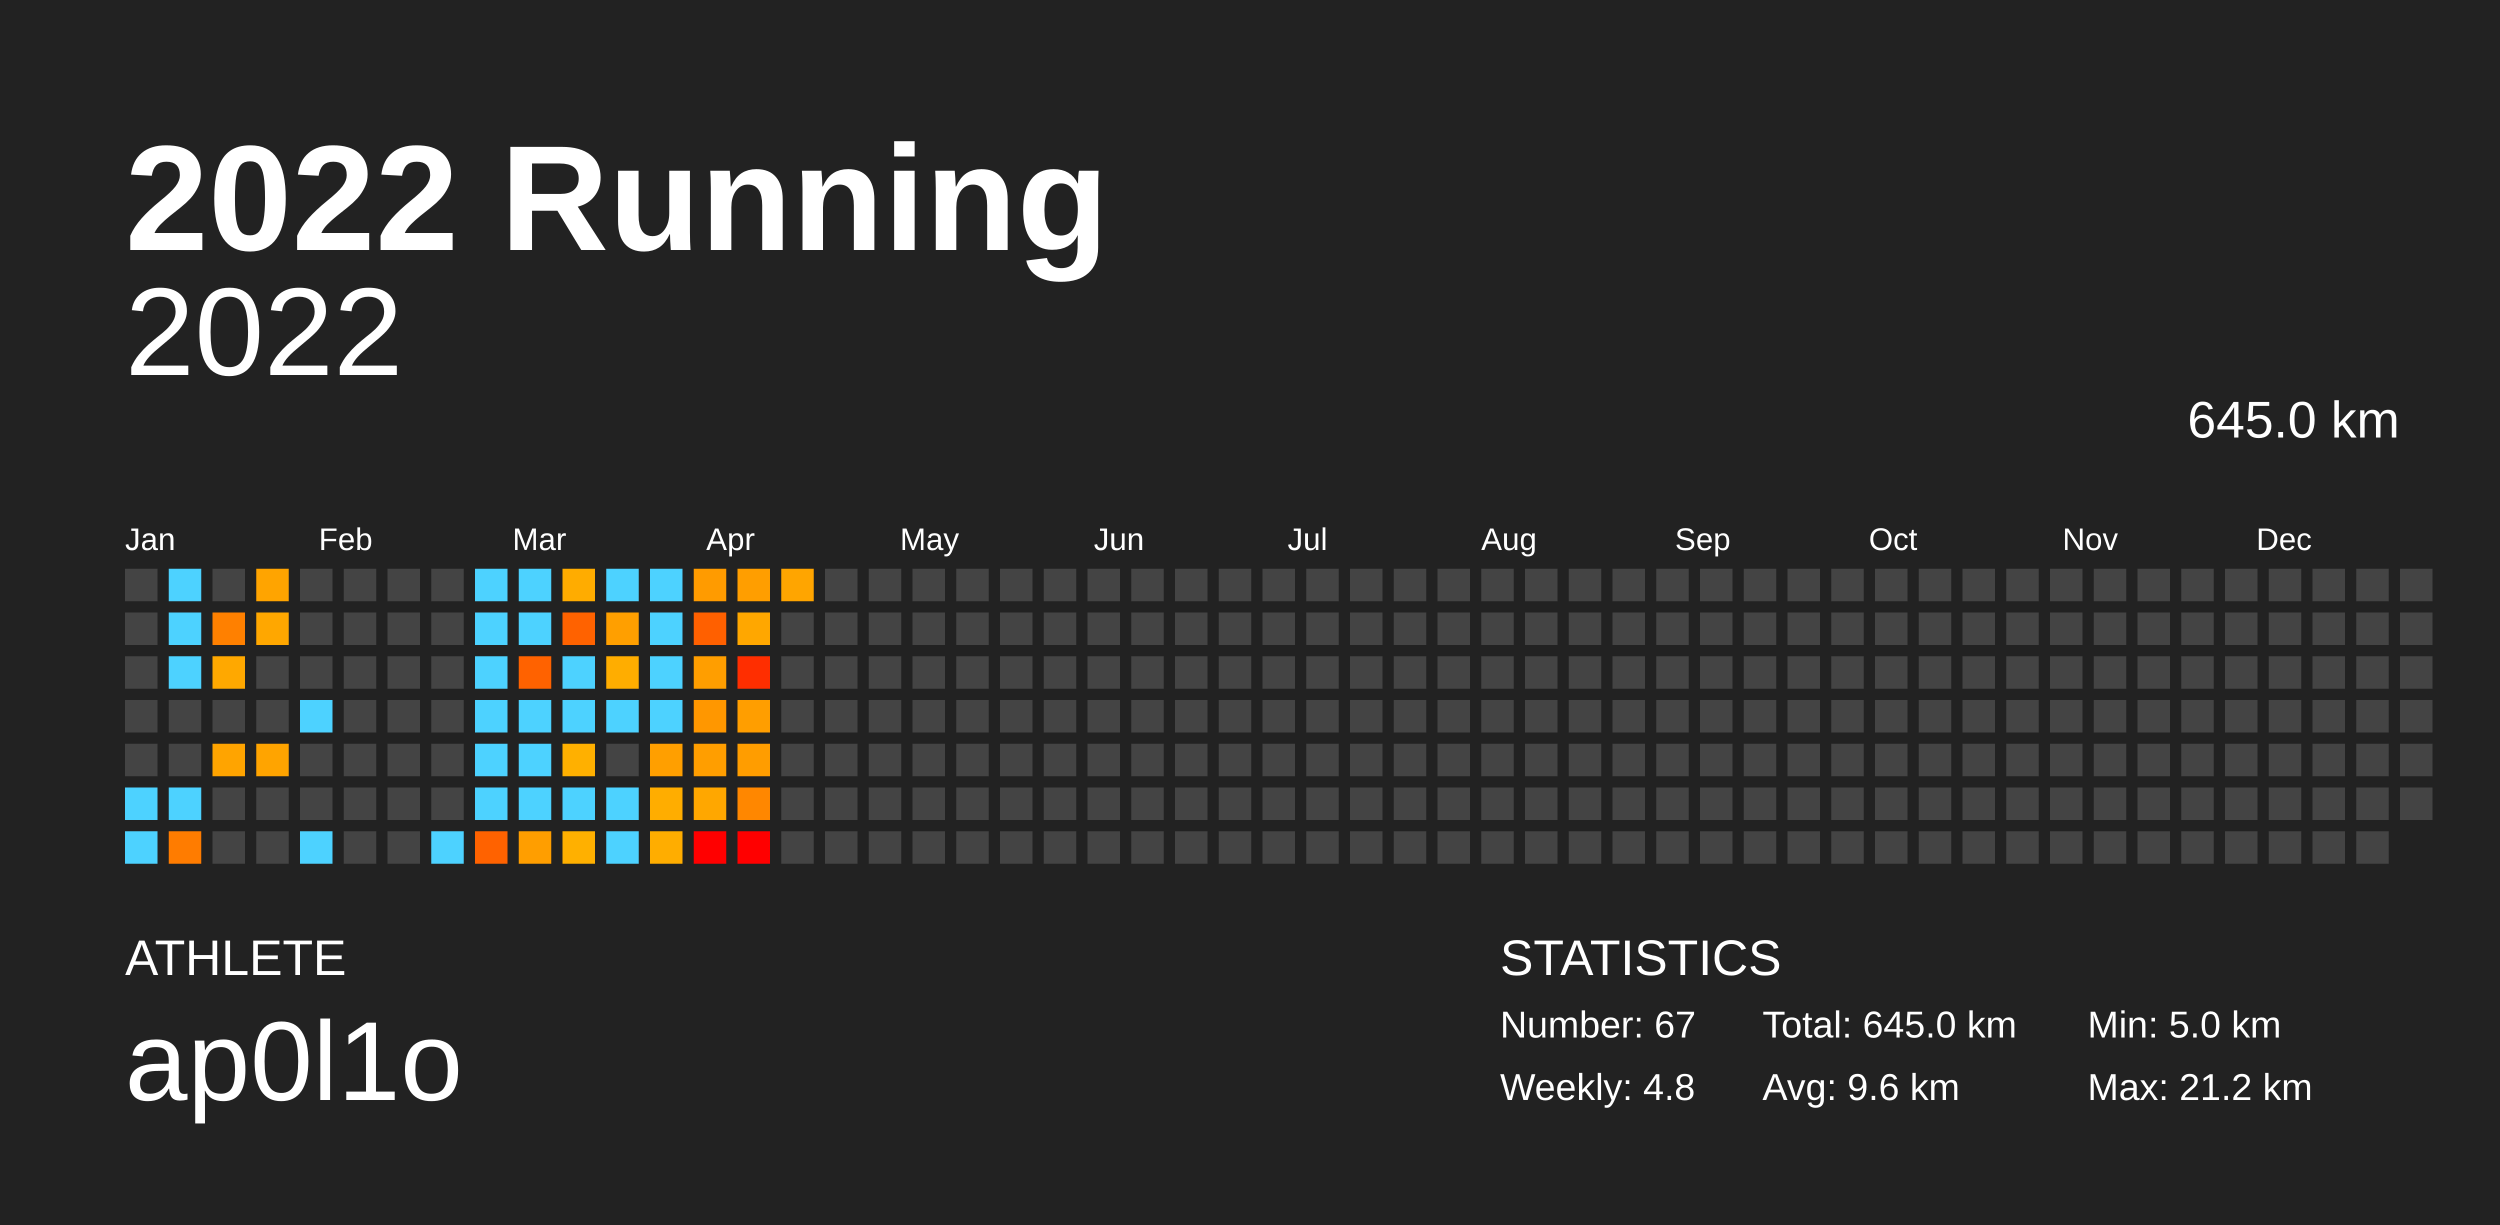
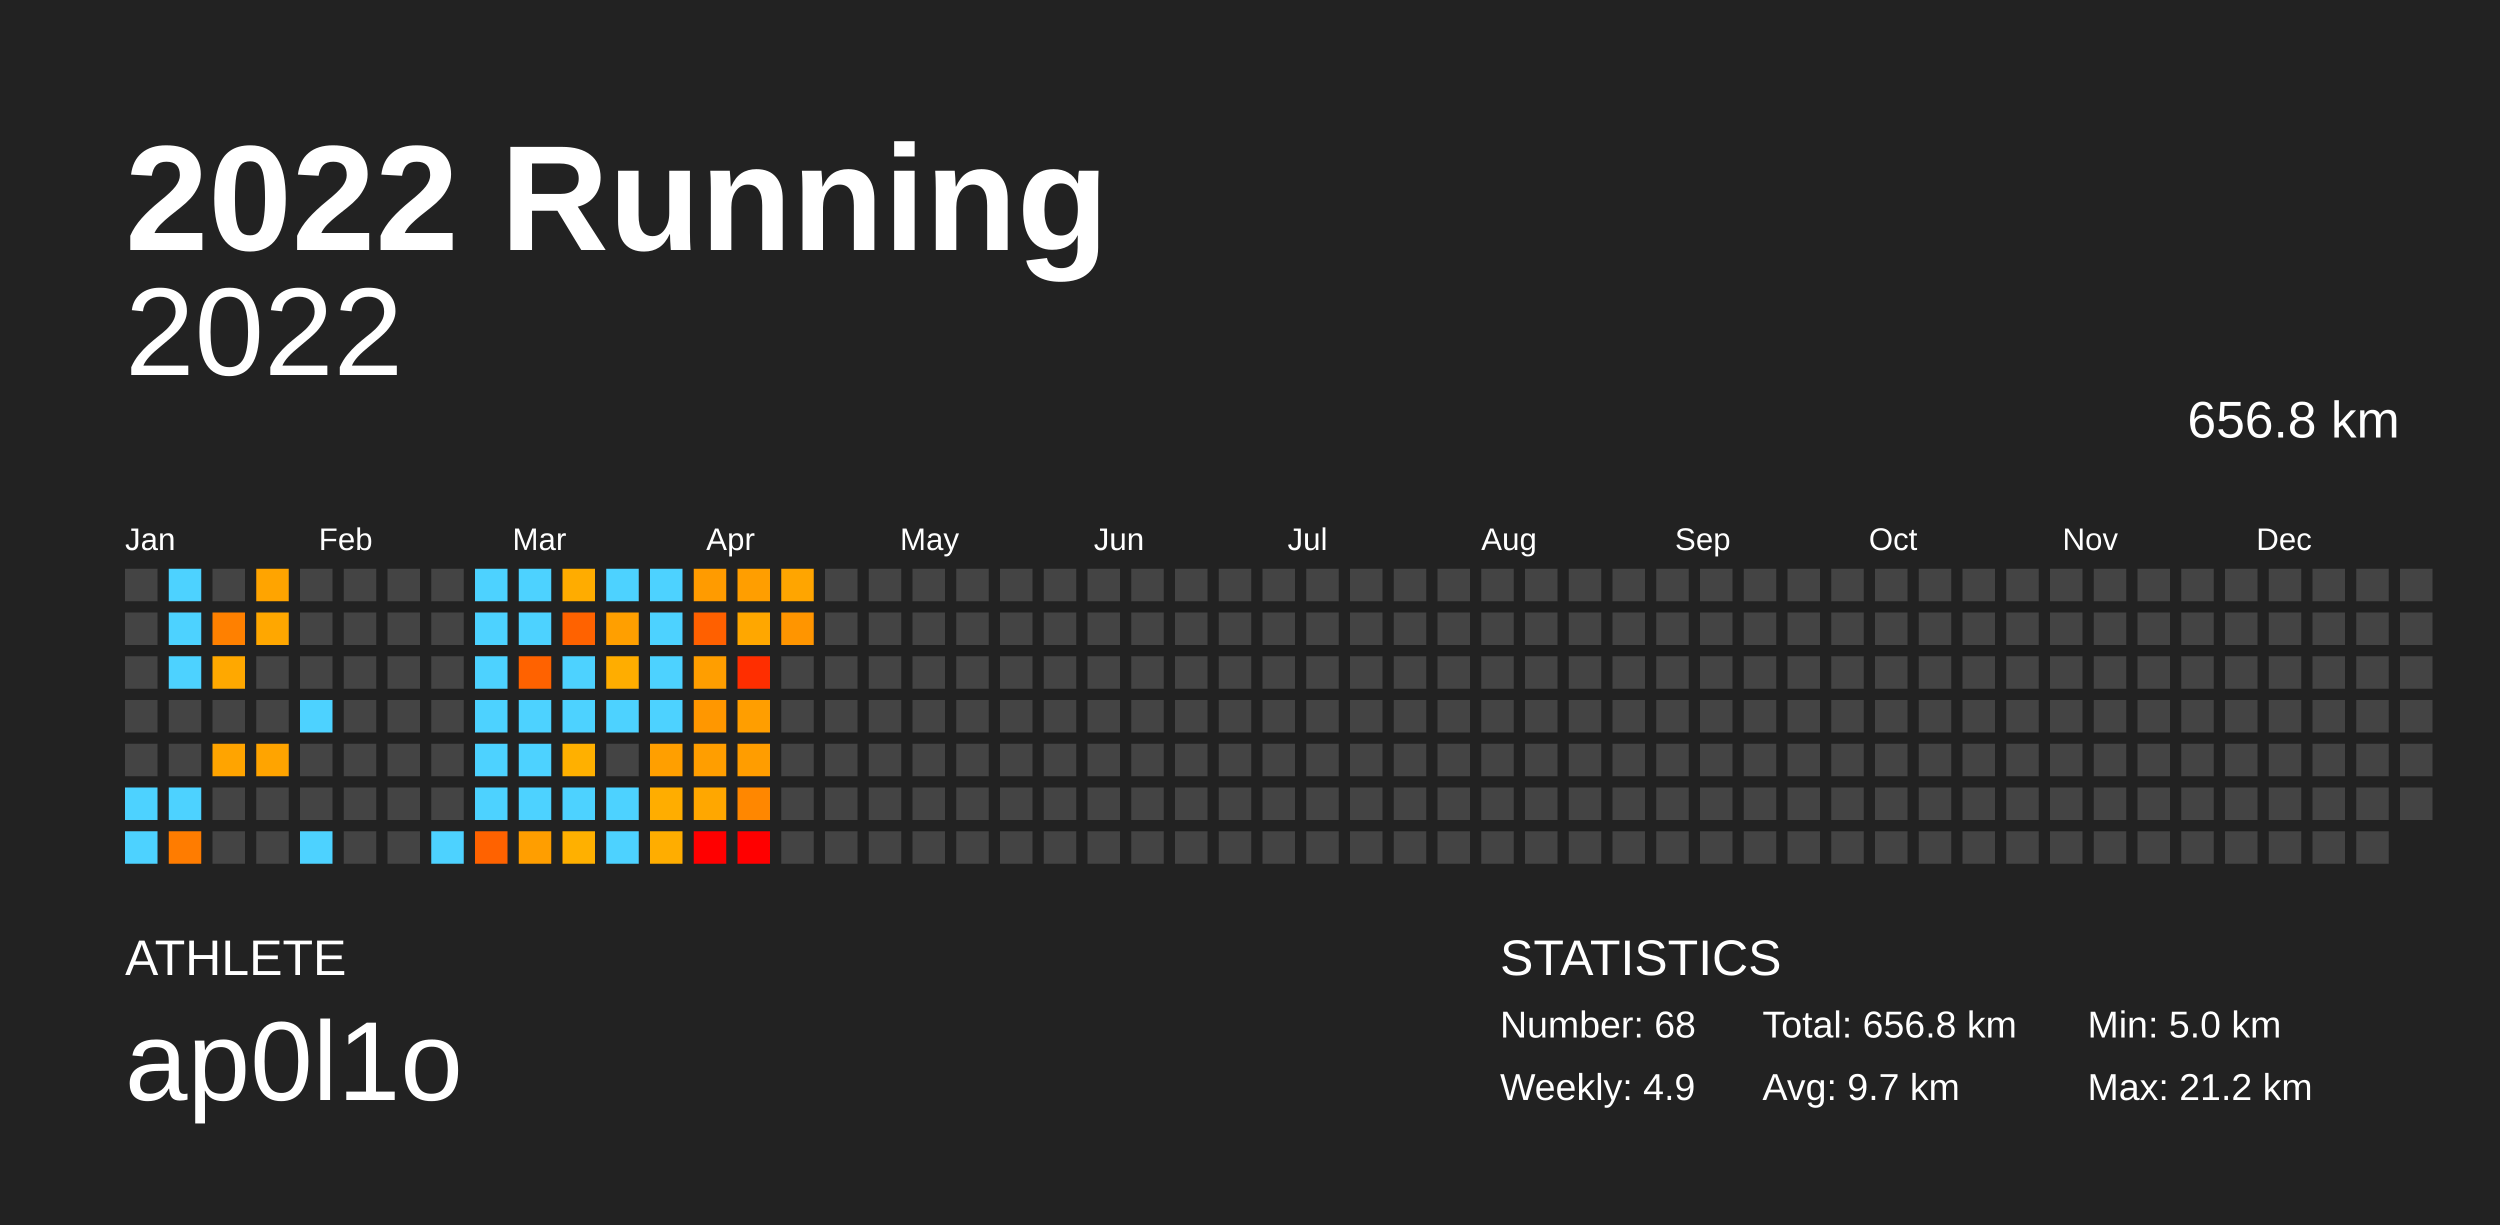
<svg xmlns="http://www.w3.org/2000/svg" baseProfile="full" height="98mm" version="1.1" viewBox="0,0,200,98" width="200mm">
  <defs />
  <rect fill="#222222" height="98" width="200" x="0" y="0" />
  <text fill="#FFFFFF" style="font-size:12px; font-family:Arial; font-weight:bold;" x="10" y="20">2022 Running</text>
  <text fill="#FFFFFF" style="font-size:4px; font-family:Arial" x="10" y="78">ATHLETE</text>
  <text fill="#FFFFFF" style="font-size:9px; font-family:Arial" x="10" y="88">ap0l1o</text>
  <text fill="#FFFFFF" style="font-size:4px; font-family:Arial" x="120" y="78">STATISTICS</text>
-   <text fill="#FFFFFF" style="font-size:3px; font-family:Arial" x="120" y="83">Number: 67</text>
-   <text fill="#FFFFFF" style="font-size:3px; font-family:Arial" x="120" y="88">Weekly: 4.8</text>
-   <text fill="#FFFFFF" style="font-size:3px; font-family:Arial" x="141" y="83">Total: 645.0 km</text>
-   <text fill="#FFFFFF" style="font-size:3px; font-family:Arial" x="141" y="88">Avg: 9.6 km</text>
+   <text fill="#FFFFFF" style="font-size:3px; font-family:Arial" x="120" y="83">Number: 68</text>
+   <text fill="#FFFFFF" style="font-size:3px; font-family:Arial" x="120" y="88">Weekly: 4.9</text>
+   <text fill="#FFFFFF" style="font-size:3px; font-family:Arial" x="141" y="83">Total: 656.8 km</text>
+   <text fill="#FFFFFF" style="font-size:3px; font-family:Arial" x="141" y="88">Avg: 9.7 km</text>
  <text fill="#FFFFFF" style="font-size:3px; font-family:Arial" x="167" y="83">Min: 5.0 km</text>
  <text fill="#FFFFFF" style="font-size:3px; font-family:Arial" x="167" y="88">Max: 21.2 km</text>
  <text alignment-baseline="hanging" fill="#FFFFFF" style="font-size:10.0px; font-family:Arial;" x="10" y="30">2022</text>
-   <text alignment-baseline="hanging" fill="#FFFFFF" style="font-size:4.125px; font-family:Arial;" x="175" y="35">645.0 km</text>
+   <text alignment-baseline="hanging" fill="#FFFFFF" style="font-size:4.125px; font-family:Arial;" x="175" y="35">656.8 km</text>
  <text fill="#FFFFFF" style="font-size:2.5px; font-family:Arial" x="10.0" y="44">Jan</text>
  <text fill="#FFFFFF" style="font-size:2.5px; font-family:Arial" x="25.5" y="44">Feb</text>
  <text fill="#FFFFFF" style="font-size:2.5px; font-family:Arial" x="41.0" y="44">Mar</text>
  <text fill="#FFFFFF" style="font-size:2.5px; font-family:Arial" x="56.5" y="44">Apr</text>
  <text fill="#FFFFFF" style="font-size:2.5px; font-family:Arial" x="72.0" y="44">May</text>
  <text fill="#FFFFFF" style="font-size:2.5px; font-family:Arial" x="87.5" y="44">Jun</text>
  <text fill="#FFFFFF" style="font-size:2.5px; font-family:Arial" x="103.0" y="44">Jul</text>
  <text fill="#FFFFFF" style="font-size:2.5px; font-family:Arial" x="118.5" y="44">Aug</text>
  <text fill="#FFFFFF" style="font-size:2.5px; font-family:Arial" x="134.0" y="44">Sep</text>
  <text fill="#FFFFFF" style="font-size:2.5px; font-family:Arial" x="149.5" y="44">Oct</text>
  <text fill="#FFFFFF" style="font-size:2.5px; font-family:Arial" x="165.0" y="44">Nov</text>
  <text fill="#FFFFFF" style="font-size:2.5px; font-family:Arial" x="180.5" y="44">Dec</text>
  <rect fill="#444444" height="2.6" width="2.6" x="10.0" y="45.5" />
  <rect fill="#444444" height="2.6" width="2.6" x="10.0" y="49.0" />
  <rect fill="#444444" height="2.6" width="2.6" x="10.0" y="52.5" />
  <rect fill="#444444" height="2.6" width="2.6" x="10.0" y="56.0" />
  <rect fill="#444444" height="2.6" width="2.6" x="10.0" y="59.5" />
  <rect fill="#4dd2ff" height="2.6" width="2.6" x="10.0" y="63.0" />
  <rect fill="#4dd2ff" height="2.6" width="2.6" x="10.0" y="66.5" />
  <rect fill="#4dd2ff" height="2.6" width="2.6" x="13.5" y="45.5" />
  <rect fill="#4dd2ff" height="2.6" width="2.6" x="13.5" y="49.0" />
  <rect fill="#4dd2ff" height="2.6" width="2.6" x="13.5" y="52.5" />
  <rect fill="#444444" height="2.6" width="2.6" x="13.5" y="56.0" />
  <rect fill="#444444" height="2.6" width="2.6" x="13.5" y="59.5" />
  <rect fill="#4dd2ff" height="2.6" width="2.6" x="13.5" y="63.0" />
  <rect fill="#ff7c00" height="2.6" width="2.6" x="13.5" y="66.5" />
  <rect fill="#444444" height="2.6" width="2.6" x="17.0" y="45.5" />
  <rect fill="#ff8000" height="2.6" width="2.6" x="17.0" y="49.0" />
  <rect fill="#ffa800" height="2.6" width="2.6" x="17.0" y="52.5" />
  <rect fill="#444444" height="2.6" width="2.6" x="17.0" y="56.0" />
  <rect fill="#ffa400" height="2.6" width="2.6" x="17.0" y="59.5" />
  <rect fill="#444444" height="2.6" width="2.6" x="17.0" y="63.0" />
  <rect fill="#444444" height="2.6" width="2.6" x="17.0" y="66.5" />
  <rect fill="#ffa400" height="2.6" width="2.6" x="20.5" y="45.5" />
  <rect fill="#ffa700" height="2.6" width="2.6" x="20.5" y="49.0" />
  <rect fill="#444444" height="2.6" width="2.6" x="20.5" y="52.5" />
  <rect fill="#444444" height="2.6" width="2.6" x="20.5" y="56.0" />
  <rect fill="#ffa400" height="2.6" width="2.6" x="20.5" y="59.5" />
  <rect fill="#444444" height="2.6" width="2.6" x="20.5" y="63.0" />
  <rect fill="#444444" height="2.6" width="2.6" x="20.5" y="66.5" />
  <rect fill="#444444" height="2.6" width="2.6" x="24.0" y="45.5" />
  <rect fill="#444444" height="2.6" width="2.6" x="24.0" y="49.0" />
  <rect fill="#444444" height="2.6" width="2.6" x="24.0" y="52.5" />
  <rect fill="#4dd2ff" height="2.6" width="2.6" x="24.0" y="56.0" />
  <rect fill="#444444" height="2.6" width="2.6" x="24.0" y="59.5" />
  <rect fill="#444444" height="2.6" width="2.6" x="24.0" y="63.0" />
  <rect fill="#4dd2ff" height="2.6" width="2.6" x="24.0" y="66.5" />
  <rect fill="#444444" height="2.6" width="2.6" x="27.5" y="45.5" />
  <rect fill="#444444" height="2.6" width="2.6" x="27.5" y="49.0" />
  <rect fill="#444444" height="2.6" width="2.6" x="27.5" y="52.5" />
  <rect fill="#444444" height="2.6" width="2.6" x="27.5" y="56.0" />
  <rect fill="#444444" height="2.6" width="2.6" x="27.5" y="59.5" />
  <rect fill="#444444" height="2.6" width="2.6" x="27.5" y="63.0" />
  <rect fill="#444444" height="2.6" width="2.6" x="27.5" y="66.5" />
  <rect fill="#444444" height="2.6" width="2.6" x="31.0" y="45.5" />
  <rect fill="#444444" height="2.6" width="2.6" x="31.0" y="49.0" />
  <rect fill="#444444" height="2.6" width="2.6" x="31.0" y="52.5" />
  <rect fill="#444444" height="2.6" width="2.6" x="31.0" y="56.0" />
  <rect fill="#444444" height="2.6" width="2.6" x="31.0" y="59.5" />
  <rect fill="#444444" height="2.6" width="2.6" x="31.0" y="63.0" />
  <rect fill="#444444" height="2.6" width="2.6" x="31.0" y="66.5" />
  <rect fill="#444444" height="2.6" width="2.6" x="34.5" y="45.5" />
  <rect fill="#444444" height="2.6" width="2.6" x="34.5" y="49.0" />
  <rect fill="#444444" height="2.6" width="2.6" x="34.5" y="52.5" />
  <rect fill="#444444" height="2.6" width="2.6" x="34.5" y="56.0" />
  <rect fill="#444444" height="2.6" width="2.6" x="34.5" y="59.5" />
  <rect fill="#444444" height="2.6" width="2.6" x="34.5" y="63.0" />
  <rect fill="#4dd2ff" height="2.6" width="2.6" x="34.5" y="66.5" />
  <rect fill="#4dd2ff" height="2.6" width="2.6" x="38.0" y="45.5" />
  <rect fill="#4dd2ff" height="2.6" width="2.6" x="38.0" y="49.0" />
  <rect fill="#4dd2ff" height="2.6" width="2.6" x="38.0" y="52.5" />
  <rect fill="#4dd2ff" height="2.6" width="2.6" x="38.0" y="56.0" />
  <rect fill="#4dd2ff" height="2.6" width="2.6" x="38.0" y="59.5" />
  <rect fill="#4dd2ff" height="2.6" width="2.6" x="38.0" y="63.0" />
  <rect fill="#ff6200" height="2.6" width="2.6" x="38.0" y="66.5" />
  <rect fill="#4dd2ff" height="2.6" width="2.6" x="41.5" y="45.5" />
  <rect fill="#4dd2ff" height="2.6" width="2.6" x="41.5" y="49.0" />
  <rect fill="#ff6200" height="2.6" width="2.6" x="41.5" y="52.5" />
  <rect fill="#4dd2ff" height="2.6" width="2.6" x="41.5" y="56.0" />
  <rect fill="#4dd2ff" height="2.6" width="2.6" x="41.5" y="59.5" />
  <rect fill="#4dd2ff" height="2.6" width="2.6" x="41.5" y="63.0" />
  <rect fill="#ff9e00" height="2.6" width="2.6" x="41.5" y="66.5" />
  <rect fill="#ffac00" height="2.6" width="2.6" x="45.0" y="45.5" />
  <rect fill="#ff6200" height="2.6" width="2.6" x="45.0" y="49.0" />
  <rect fill="#4dd2ff" height="2.6" width="2.6" x="45.0" y="52.5" />
  <rect fill="#4dd2ff" height="2.6" width="2.6" x="45.0" y="56.0" />
  <rect fill="#ffb000" height="2.6" width="2.6" x="45.0" y="59.5" />
  <rect fill="#4dd2ff" height="2.6" width="2.6" x="45.0" y="63.0" />
  <rect fill="#ffb000" height="2.6" width="2.6" x="45.0" y="66.5" />
  <rect fill="#4dd2ff" height="2.6" width="2.6" x="48.5" y="45.5" />
  <rect fill="#ff9f00" height="2.6" width="2.6" x="48.5" y="49.0" />
  <rect fill="#ffad00" height="2.6" width="2.6" x="48.5" y="52.5" />
  <rect fill="#4dd2ff" height="2.6" width="2.6" x="48.5" y="56.0" />
  <rect fill="#444444" height="2.6" width="2.6" x="48.5" y="59.5" />
  <rect fill="#4dd2ff" height="2.6" width="2.6" x="48.5" y="63.0" />
  <rect fill="#4dd2ff" height="2.6" width="2.6" x="48.5" y="66.5" />
  <rect fill="#4dd2ff" height="2.6" width="2.6" x="52.0" y="45.5" />
  <rect fill="#4dd2ff" height="2.6" width="2.6" x="52.0" y="49.0" />
  <rect fill="#4dd2ff" height="2.6" width="2.6" x="52.0" y="52.5" />
  <rect fill="#4dd2ff" height="2.6" width="2.6" x="52.0" y="56.0" />
  <rect fill="#ff9f00" height="2.6" width="2.6" x="52.0" y="59.5" />
  <rect fill="#ffad00" height="2.6" width="2.6" x="52.0" y="63.0" />
  <rect fill="#ffad00" height="2.6" width="2.6" x="52.0" y="66.5" />
  <rect fill="#ff9b00" height="2.6" width="2.6" x="55.5" y="45.5" />
  <rect fill="#ff6000" height="2.6" width="2.6" x="55.5" y="49.0" />
  <rect fill="#ff9e00" height="2.6" width="2.6" x="55.5" y="52.5" />
  <rect fill="#ff9700" height="2.6" width="2.6" x="55.5" y="56.0" />
  <rect fill="#ff9e00" height="2.6" width="2.6" x="55.5" y="59.5" />
  <rect fill="#ffa700" height="2.6" width="2.6" x="55.5" y="63.0" />
  <rect fill="red" height="2.6" width="2.6" x="55.5" y="66.5" />
  <rect fill="#ff9e00" height="2.6" width="2.6" x="59.0" y="45.5" />
  <rect fill="#ffa700" height="2.6" width="2.6" x="59.0" y="49.0" />
  <rect fill="#ff2e00" height="2.6" width="2.6" x="59.0" y="52.5" />
  <rect fill="#ff9e00" height="2.6" width="2.6" x="59.0" y="56.0" />
  <rect fill="#ff9d00" height="2.6" width="2.6" x="59.0" y="59.5" />
  <rect fill="#ff8700" height="2.6" width="2.6" x="59.0" y="63.0" />
  <rect fill="red" height="2.6" width="2.6" x="59.0" y="66.5" />
  <rect fill="#ffa500" height="2.6" width="2.6" x="62.5" y="45.5" />
-   <rect fill="#444444" height="2.6" width="2.6" x="62.5" y="49.0" />
+   <rect fill="#ff9500" height="2.6" width="2.6" x="62.5" y="49.0" />
  <rect fill="#444444" height="2.6" width="2.6" x="62.5" y="52.5" />
  <rect fill="#444444" height="2.6" width="2.6" x="62.5" y="56.0" />
  <rect fill="#444444" height="2.6" width="2.6" x="62.5" y="59.5" />
  <rect fill="#444444" height="2.6" width="2.6" x="62.5" y="63.0" />
  <rect fill="#444444" height="2.6" width="2.6" x="62.5" y="66.5" />
  <rect fill="#444444" height="2.6" width="2.6" x="66.0" y="45.5" />
  <rect fill="#444444" height="2.6" width="2.6" x="66.0" y="49.0" />
  <rect fill="#444444" height="2.6" width="2.6" x="66.0" y="52.5" />
  <rect fill="#444444" height="2.6" width="2.6" x="66.0" y="56.0" />
  <rect fill="#444444" height="2.6" width="2.6" x="66.0" y="59.5" />
  <rect fill="#444444" height="2.6" width="2.6" x="66.0" y="63.0" />
  <rect fill="#444444" height="2.6" width="2.6" x="66.0" y="66.5" />
  <rect fill="#444444" height="2.6" width="2.6" x="69.5" y="45.5" />
  <rect fill="#444444" height="2.6" width="2.6" x="69.5" y="49.0" />
  <rect fill="#444444" height="2.6" width="2.6" x="69.5" y="52.5" />
  <rect fill="#444444" height="2.6" width="2.6" x="69.5" y="56.0" />
  <rect fill="#444444" height="2.6" width="2.6" x="69.5" y="59.5" />
  <rect fill="#444444" height="2.6" width="2.6" x="69.5" y="63.0" />
  <rect fill="#444444" height="2.6" width="2.6" x="69.5" y="66.5" />
  <rect fill="#444444" height="2.6" width="2.6" x="73.0" y="45.5" />
  <rect fill="#444444" height="2.6" width="2.6" x="73.0" y="49.0" />
  <rect fill="#444444" height="2.6" width="2.6" x="73.0" y="52.5" />
  <rect fill="#444444" height="2.6" width="2.6" x="73.0" y="56.0" />
  <rect fill="#444444" height="2.6" width="2.6" x="73.0" y="59.5" />
  <rect fill="#444444" height="2.6" width="2.6" x="73.0" y="63.0" />
  <rect fill="#444444" height="2.6" width="2.6" x="73.0" y="66.5" />
  <rect fill="#444444" height="2.6" width="2.6" x="76.5" y="45.5" />
  <rect fill="#444444" height="2.6" width="2.6" x="76.5" y="49.0" />
  <rect fill="#444444" height="2.6" width="2.6" x="76.5" y="52.5" />
  <rect fill="#444444" height="2.6" width="2.6" x="76.5" y="56.0" />
  <rect fill="#444444" height="2.6" width="2.6" x="76.5" y="59.5" />
  <rect fill="#444444" height="2.6" width="2.6" x="76.5" y="63.0" />
  <rect fill="#444444" height="2.6" width="2.6" x="76.5" y="66.5" />
  <rect fill="#444444" height="2.6" width="2.6" x="80.0" y="45.5" />
  <rect fill="#444444" height="2.6" width="2.6" x="80.0" y="49.0" />
  <rect fill="#444444" height="2.6" width="2.6" x="80.0" y="52.5" />
  <rect fill="#444444" height="2.6" width="2.6" x="80.0" y="56.0" />
  <rect fill="#444444" height="2.6" width="2.6" x="80.0" y="59.5" />
  <rect fill="#444444" height="2.6" width="2.6" x="80.0" y="63.0" />
  <rect fill="#444444" height="2.6" width="2.6" x="80.0" y="66.5" />
  <rect fill="#444444" height="2.6" width="2.6" x="83.5" y="45.5" />
  <rect fill="#444444" height="2.6" width="2.6" x="83.5" y="49.0" />
  <rect fill="#444444" height="2.6" width="2.6" x="83.5" y="52.5" />
  <rect fill="#444444" height="2.6" width="2.6" x="83.5" y="56.0" />
  <rect fill="#444444" height="2.6" width="2.6" x="83.5" y="59.5" />
  <rect fill="#444444" height="2.6" width="2.6" x="83.5" y="63.0" />
  <rect fill="#444444" height="2.6" width="2.6" x="83.5" y="66.5" />
  <rect fill="#444444" height="2.6" width="2.6" x="87.0" y="45.5" />
  <rect fill="#444444" height="2.6" width="2.6" x="87.0" y="49.0" />
  <rect fill="#444444" height="2.6" width="2.6" x="87.0" y="52.5" />
  <rect fill="#444444" height="2.6" width="2.6" x="87.0" y="56.0" />
  <rect fill="#444444" height="2.6" width="2.6" x="87.0" y="59.5" />
  <rect fill="#444444" height="2.6" width="2.6" x="87.0" y="63.0" />
  <rect fill="#444444" height="2.6" width="2.6" x="87.0" y="66.5" />
  <rect fill="#444444" height="2.6" width="2.6" x="90.5" y="45.5" />
  <rect fill="#444444" height="2.6" width="2.6" x="90.5" y="49.0" />
  <rect fill="#444444" height="2.6" width="2.6" x="90.5" y="52.5" />
  <rect fill="#444444" height="2.6" width="2.6" x="90.5" y="56.0" />
  <rect fill="#444444" height="2.6" width="2.6" x="90.5" y="59.5" />
  <rect fill="#444444" height="2.6" width="2.6" x="90.5" y="63.0" />
  <rect fill="#444444" height="2.6" width="2.6" x="90.5" y="66.5" />
  <rect fill="#444444" height="2.6" width="2.6" x="94.0" y="45.5" />
  <rect fill="#444444" height="2.6" width="2.6" x="94.0" y="49.0" />
  <rect fill="#444444" height="2.6" width="2.6" x="94.0" y="52.5" />
  <rect fill="#444444" height="2.6" width="2.6" x="94.0" y="56.0" />
  <rect fill="#444444" height="2.6" width="2.6" x="94.0" y="59.5" />
  <rect fill="#444444" height="2.6" width="2.6" x="94.0" y="63.0" />
  <rect fill="#444444" height="2.6" width="2.6" x="94.0" y="66.5" />
  <rect fill="#444444" height="2.6" width="2.6" x="97.5" y="45.5" />
  <rect fill="#444444" height="2.6" width="2.6" x="97.5" y="49.0" />
  <rect fill="#444444" height="2.6" width="2.6" x="97.5" y="52.5" />
  <rect fill="#444444" height="2.6" width="2.6" x="97.5" y="56.0" />
  <rect fill="#444444" height="2.6" width="2.6" x="97.5" y="59.5" />
  <rect fill="#444444" height="2.6" width="2.6" x="97.5" y="63.0" />
  <rect fill="#444444" height="2.6" width="2.6" x="97.5" y="66.5" />
  <rect fill="#444444" height="2.6" width="2.6" x="101.0" y="45.5" />
  <rect fill="#444444" height="2.6" width="2.6" x="101.0" y="49.0" />
  <rect fill="#444444" height="2.6" width="2.6" x="101.0" y="52.5" />
  <rect fill="#444444" height="2.6" width="2.6" x="101.0" y="56.0" />
  <rect fill="#444444" height="2.6" width="2.6" x="101.0" y="59.5" />
  <rect fill="#444444" height="2.6" width="2.6" x="101.0" y="63.0" />
  <rect fill="#444444" height="2.6" width="2.6" x="101.0" y="66.5" />
  <rect fill="#444444" height="2.6" width="2.6" x="104.5" y="45.5" />
  <rect fill="#444444" height="2.6" width="2.6" x="104.5" y="49.0" />
  <rect fill="#444444" height="2.6" width="2.6" x="104.5" y="52.5" />
  <rect fill="#444444" height="2.6" width="2.6" x="104.5" y="56.0" />
  <rect fill="#444444" height="2.6" width="2.6" x="104.5" y="59.5" />
  <rect fill="#444444" height="2.6" width="2.6" x="104.5" y="63.0" />
  <rect fill="#444444" height="2.6" width="2.6" x="104.5" y="66.5" />
  <rect fill="#444444" height="2.6" width="2.6" x="108.0" y="45.5" />
  <rect fill="#444444" height="2.6" width="2.6" x="108.0" y="49.0" />
  <rect fill="#444444" height="2.6" width="2.6" x="108.0" y="52.5" />
  <rect fill="#444444" height="2.6" width="2.6" x="108.0" y="56.0" />
  <rect fill="#444444" height="2.6" width="2.6" x="108.0" y="59.5" />
  <rect fill="#444444" height="2.6" width="2.6" x="108.0" y="63.0" />
  <rect fill="#444444" height="2.6" width="2.6" x="108.0" y="66.5" />
  <rect fill="#444444" height="2.6" width="2.6" x="111.5" y="45.5" />
  <rect fill="#444444" height="2.6" width="2.6" x="111.5" y="49.0" />
  <rect fill="#444444" height="2.6" width="2.6" x="111.5" y="52.5" />
  <rect fill="#444444" height="2.6" width="2.6" x="111.5" y="56.0" />
  <rect fill="#444444" height="2.6" width="2.6" x="111.5" y="59.5" />
  <rect fill="#444444" height="2.6" width="2.6" x="111.5" y="63.0" />
  <rect fill="#444444" height="2.6" width="2.6" x="111.5" y="66.5" />
  <rect fill="#444444" height="2.6" width="2.6" x="115.0" y="45.5" />
  <rect fill="#444444" height="2.6" width="2.6" x="115.0" y="49.0" />
  <rect fill="#444444" height="2.6" width="2.6" x="115.0" y="52.5" />
  <rect fill="#444444" height="2.6" width="2.6" x="115.0" y="56.0" />
  <rect fill="#444444" height="2.6" width="2.6" x="115.0" y="59.5" />
  <rect fill="#444444" height="2.6" width="2.6" x="115.0" y="63.0" />
  <rect fill="#444444" height="2.6" width="2.6" x="115.0" y="66.5" />
  <rect fill="#444444" height="2.6" width="2.6" x="118.5" y="45.5" />
  <rect fill="#444444" height="2.6" width="2.6" x="118.5" y="49.0" />
  <rect fill="#444444" height="2.6" width="2.6" x="118.5" y="52.5" />
  <rect fill="#444444" height="2.6" width="2.6" x="118.5" y="56.0" />
  <rect fill="#444444" height="2.6" width="2.6" x="118.5" y="59.5" />
  <rect fill="#444444" height="2.6" width="2.6" x="118.5" y="63.0" />
  <rect fill="#444444" height="2.6" width="2.6" x="118.5" y="66.5" />
  <rect fill="#444444" height="2.6" width="2.6" x="122.0" y="45.5" />
  <rect fill="#444444" height="2.6" width="2.6" x="122.0" y="49.0" />
  <rect fill="#444444" height="2.6" width="2.6" x="122.0" y="52.5" />
  <rect fill="#444444" height="2.6" width="2.6" x="122.0" y="56.0" />
  <rect fill="#444444" height="2.6" width="2.6" x="122.0" y="59.5" />
  <rect fill="#444444" height="2.6" width="2.6" x="122.0" y="63.0" />
  <rect fill="#444444" height="2.6" width="2.6" x="122.0" y="66.5" />
  <rect fill="#444444" height="2.6" width="2.6" x="125.5" y="45.5" />
  <rect fill="#444444" height="2.6" width="2.6" x="125.5" y="49.0" />
  <rect fill="#444444" height="2.6" width="2.6" x="125.5" y="52.5" />
  <rect fill="#444444" height="2.6" width="2.6" x="125.5" y="56.0" />
  <rect fill="#444444" height="2.6" width="2.6" x="125.5" y="59.5" />
  <rect fill="#444444" height="2.6" width="2.6" x="125.5" y="63.0" />
  <rect fill="#444444" height="2.6" width="2.6" x="125.5" y="66.5" />
  <rect fill="#444444" height="2.6" width="2.6" x="129.0" y="45.5" />
  <rect fill="#444444" height="2.6" width="2.6" x="129.0" y="49.0" />
  <rect fill="#444444" height="2.6" width="2.6" x="129.0" y="52.5" />
  <rect fill="#444444" height="2.6" width="2.6" x="129.0" y="56.0" />
  <rect fill="#444444" height="2.6" width="2.6" x="129.0" y="59.5" />
  <rect fill="#444444" height="2.6" width="2.6" x="129.0" y="63.0" />
  <rect fill="#444444" height="2.6" width="2.6" x="129.0" y="66.5" />
  <rect fill="#444444" height="2.6" width="2.6" x="132.5" y="45.5" />
  <rect fill="#444444" height="2.6" width="2.6" x="132.5" y="49.0" />
  <rect fill="#444444" height="2.6" width="2.6" x="132.5" y="52.5" />
  <rect fill="#444444" height="2.6" width="2.6" x="132.5" y="56.0" />
  <rect fill="#444444" height="2.6" width="2.6" x="132.5" y="59.5" />
  <rect fill="#444444" height="2.6" width="2.6" x="132.5" y="63.0" />
  <rect fill="#444444" height="2.6" width="2.6" x="132.5" y="66.5" />
  <rect fill="#444444" height="2.6" width="2.6" x="136.0" y="45.5" />
  <rect fill="#444444" height="2.6" width="2.6" x="136.0" y="49.0" />
  <rect fill="#444444" height="2.6" width="2.6" x="136.0" y="52.5" />
  <rect fill="#444444" height="2.6" width="2.6" x="136.0" y="56.0" />
  <rect fill="#444444" height="2.6" width="2.6" x="136.0" y="59.5" />
  <rect fill="#444444" height="2.6" width="2.6" x="136.0" y="63.0" />
  <rect fill="#444444" height="2.6" width="2.6" x="136.0" y="66.5" />
  <rect fill="#444444" height="2.6" width="2.6" x="139.5" y="45.5" />
  <rect fill="#444444" height="2.6" width="2.6" x="139.5" y="49.0" />
  <rect fill="#444444" height="2.6" width="2.6" x="139.5" y="52.5" />
  <rect fill="#444444" height="2.6" width="2.6" x="139.5" y="56.0" />
  <rect fill="#444444" height="2.6" width="2.6" x="139.5" y="59.5" />
  <rect fill="#444444" height="2.6" width="2.6" x="139.5" y="63.0" />
  <rect fill="#444444" height="2.6" width="2.6" x="139.5" y="66.5" />
  <rect fill="#444444" height="2.6" width="2.6" x="143.0" y="45.5" />
  <rect fill="#444444" height="2.6" width="2.6" x="143.0" y="49.0" />
  <rect fill="#444444" height="2.6" width="2.6" x="143.0" y="52.5" />
  <rect fill="#444444" height="2.6" width="2.6" x="143.0" y="56.0" />
  <rect fill="#444444" height="2.6" width="2.6" x="143.0" y="59.5" />
  <rect fill="#444444" height="2.6" width="2.6" x="143.0" y="63.0" />
  <rect fill="#444444" height="2.6" width="2.6" x="143.0" y="66.5" />
  <rect fill="#444444" height="2.6" width="2.6" x="146.5" y="45.5" />
  <rect fill="#444444" height="2.6" width="2.6" x="146.5" y="49.0" />
  <rect fill="#444444" height="2.6" width="2.6" x="146.5" y="52.5" />
  <rect fill="#444444" height="2.6" width="2.6" x="146.5" y="56.0" />
  <rect fill="#444444" height="2.6" width="2.6" x="146.5" y="59.5" />
  <rect fill="#444444" height="2.6" width="2.6" x="146.5" y="63.0" />
  <rect fill="#444444" height="2.6" width="2.6" x="146.5" y="66.5" />
  <rect fill="#444444" height="2.6" width="2.6" x="150.0" y="45.5" />
  <rect fill="#444444" height="2.6" width="2.6" x="150.0" y="49.0" />
  <rect fill="#444444" height="2.6" width="2.6" x="150.0" y="52.5" />
  <rect fill="#444444" height="2.6" width="2.6" x="150.0" y="56.0" />
  <rect fill="#444444" height="2.6" width="2.6" x="150.0" y="59.5" />
  <rect fill="#444444" height="2.6" width="2.6" x="150.0" y="63.0" />
  <rect fill="#444444" height="2.6" width="2.6" x="150.0" y="66.5" />
  <rect fill="#444444" height="2.6" width="2.6" x="153.5" y="45.5" />
  <rect fill="#444444" height="2.6" width="2.6" x="153.5" y="49.0" />
  <rect fill="#444444" height="2.6" width="2.6" x="153.5" y="52.5" />
  <rect fill="#444444" height="2.6" width="2.6" x="153.5" y="56.0" />
  <rect fill="#444444" height="2.6" width="2.6" x="153.5" y="59.5" />
  <rect fill="#444444" height="2.6" width="2.6" x="153.5" y="63.0" />
  <rect fill="#444444" height="2.6" width="2.6" x="153.5" y="66.5" />
  <rect fill="#444444" height="2.6" width="2.6" x="157.0" y="45.5" />
  <rect fill="#444444" height="2.6" width="2.6" x="157.0" y="49.0" />
  <rect fill="#444444" height="2.6" width="2.6" x="157.0" y="52.5" />
  <rect fill="#444444" height="2.6" width="2.6" x="157.0" y="56.0" />
  <rect fill="#444444" height="2.6" width="2.6" x="157.0" y="59.5" />
  <rect fill="#444444" height="2.6" width="2.6" x="157.0" y="63.0" />
  <rect fill="#444444" height="2.6" width="2.6" x="157.0" y="66.5" />
  <rect fill="#444444" height="2.6" width="2.6" x="160.5" y="45.5" />
  <rect fill="#444444" height="2.6" width="2.6" x="160.5" y="49.0" />
  <rect fill="#444444" height="2.6" width="2.6" x="160.5" y="52.5" />
  <rect fill="#444444" height="2.6" width="2.6" x="160.5" y="56.0" />
  <rect fill="#444444" height="2.6" width="2.6" x="160.5" y="59.5" />
  <rect fill="#444444" height="2.6" width="2.6" x="160.5" y="63.0" />
  <rect fill="#444444" height="2.6" width="2.6" x="160.5" y="66.5" />
  <rect fill="#444444" height="2.6" width="2.6" x="164.0" y="45.5" />
  <rect fill="#444444" height="2.6" width="2.6" x="164.0" y="49.0" />
  <rect fill="#444444" height="2.6" width="2.6" x="164.0" y="52.5" />
  <rect fill="#444444" height="2.6" width="2.6" x="164.0" y="56.0" />
  <rect fill="#444444" height="2.6" width="2.6" x="164.0" y="59.5" />
  <rect fill="#444444" height="2.6" width="2.6" x="164.0" y="63.0" />
  <rect fill="#444444" height="2.6" width="2.6" x="164.0" y="66.5" />
  <rect fill="#444444" height="2.6" width="2.6" x="167.5" y="45.5" />
  <rect fill="#444444" height="2.6" width="2.6" x="167.5" y="49.0" />
  <rect fill="#444444" height="2.6" width="2.6" x="167.5" y="52.5" />
  <rect fill="#444444" height="2.6" width="2.6" x="167.5" y="56.0" />
  <rect fill="#444444" height="2.6" width="2.6" x="167.5" y="59.5" />
  <rect fill="#444444" height="2.6" width="2.6" x="167.5" y="63.0" />
  <rect fill="#444444" height="2.6" width="2.6" x="167.5" y="66.5" />
  <rect fill="#444444" height="2.6" width="2.6" x="171.0" y="45.5" />
  <rect fill="#444444" height="2.6" width="2.6" x="171.0" y="49.0" />
  <rect fill="#444444" height="2.6" width="2.6" x="171.0" y="52.5" />
  <rect fill="#444444" height="2.6" width="2.6" x="171.0" y="56.0" />
  <rect fill="#444444" height="2.6" width="2.6" x="171.0" y="59.5" />
  <rect fill="#444444" height="2.6" width="2.6" x="171.0" y="63.0" />
  <rect fill="#444444" height="2.6" width="2.6" x="171.0" y="66.5" />
  <rect fill="#444444" height="2.6" width="2.6" x="174.5" y="45.5" />
  <rect fill="#444444" height="2.6" width="2.6" x="174.5" y="49.0" />
  <rect fill="#444444" height="2.6" width="2.6" x="174.5" y="52.5" />
  <rect fill="#444444" height="2.6" width="2.6" x="174.5" y="56.0" />
  <rect fill="#444444" height="2.6" width="2.6" x="174.5" y="59.5" />
  <rect fill="#444444" height="2.6" width="2.6" x="174.5" y="63.0" />
  <rect fill="#444444" height="2.6" width="2.6" x="174.5" y="66.5" />
  <rect fill="#444444" height="2.6" width="2.6" x="178.0" y="45.5" />
  <rect fill="#444444" height="2.6" width="2.6" x="178.0" y="49.0" />
  <rect fill="#444444" height="2.6" width="2.6" x="178.0" y="52.5" />
  <rect fill="#444444" height="2.6" width="2.6" x="178.0" y="56.0" />
  <rect fill="#444444" height="2.6" width="2.6" x="178.0" y="59.5" />
  <rect fill="#444444" height="2.6" width="2.6" x="178.0" y="63.0" />
  <rect fill="#444444" height="2.6" width="2.6" x="178.0" y="66.5" />
  <rect fill="#444444" height="2.6" width="2.6" x="181.5" y="45.5" />
  <rect fill="#444444" height="2.6" width="2.6" x="181.5" y="49.0" />
  <rect fill="#444444" height="2.6" width="2.6" x="181.5" y="52.5" />
  <rect fill="#444444" height="2.6" width="2.6" x="181.5" y="56.0" />
  <rect fill="#444444" height="2.6" width="2.6" x="181.5" y="59.5" />
  <rect fill="#444444" height="2.6" width="2.6" x="181.5" y="63.0" />
  <rect fill="#444444" height="2.6" width="2.6" x="181.5" y="66.5" />
  <rect fill="#444444" height="2.6" width="2.6" x="185.0" y="45.5" />
  <rect fill="#444444" height="2.6" width="2.6" x="185.0" y="49.0" />
  <rect fill="#444444" height="2.6" width="2.6" x="185.0" y="52.5" />
  <rect fill="#444444" height="2.6" width="2.6" x="185.0" y="56.0" />
  <rect fill="#444444" height="2.6" width="2.6" x="185.0" y="59.5" />
  <rect fill="#444444" height="2.6" width="2.6" x="185.0" y="63.0" />
  <rect fill="#444444" height="2.6" width="2.6" x="185.0" y="66.5" />
  <rect fill="#444444" height="2.6" width="2.6" x="188.5" y="45.5" />
  <rect fill="#444444" height="2.6" width="2.6" x="188.5" y="49.0" />
  <rect fill="#444444" height="2.6" width="2.6" x="188.5" y="52.5" />
  <rect fill="#444444" height="2.6" width="2.6" x="188.5" y="56.0" />
  <rect fill="#444444" height="2.6" width="2.6" x="188.5" y="59.5" />
  <rect fill="#444444" height="2.6" width="2.6" x="188.5" y="63.0" />
  <rect fill="#444444" height="2.6" width="2.6" x="188.5" y="66.5" />
  <rect fill="#444444" height="2.6" width="2.6" x="192.0" y="45.5" />
  <rect fill="#444444" height="2.6" width="2.6" x="192.0" y="49.0" />
  <rect fill="#444444" height="2.6" width="2.6" x="192.0" y="52.5" />
  <rect fill="#444444" height="2.6" width="2.6" x="192.0" y="56.0" />
  <rect fill="#444444" height="2.6" width="2.6" x="192.0" y="59.5" />
  <rect fill="#444444" height="2.6" width="2.6" x="192.0" y="63.0" />
</svg>
